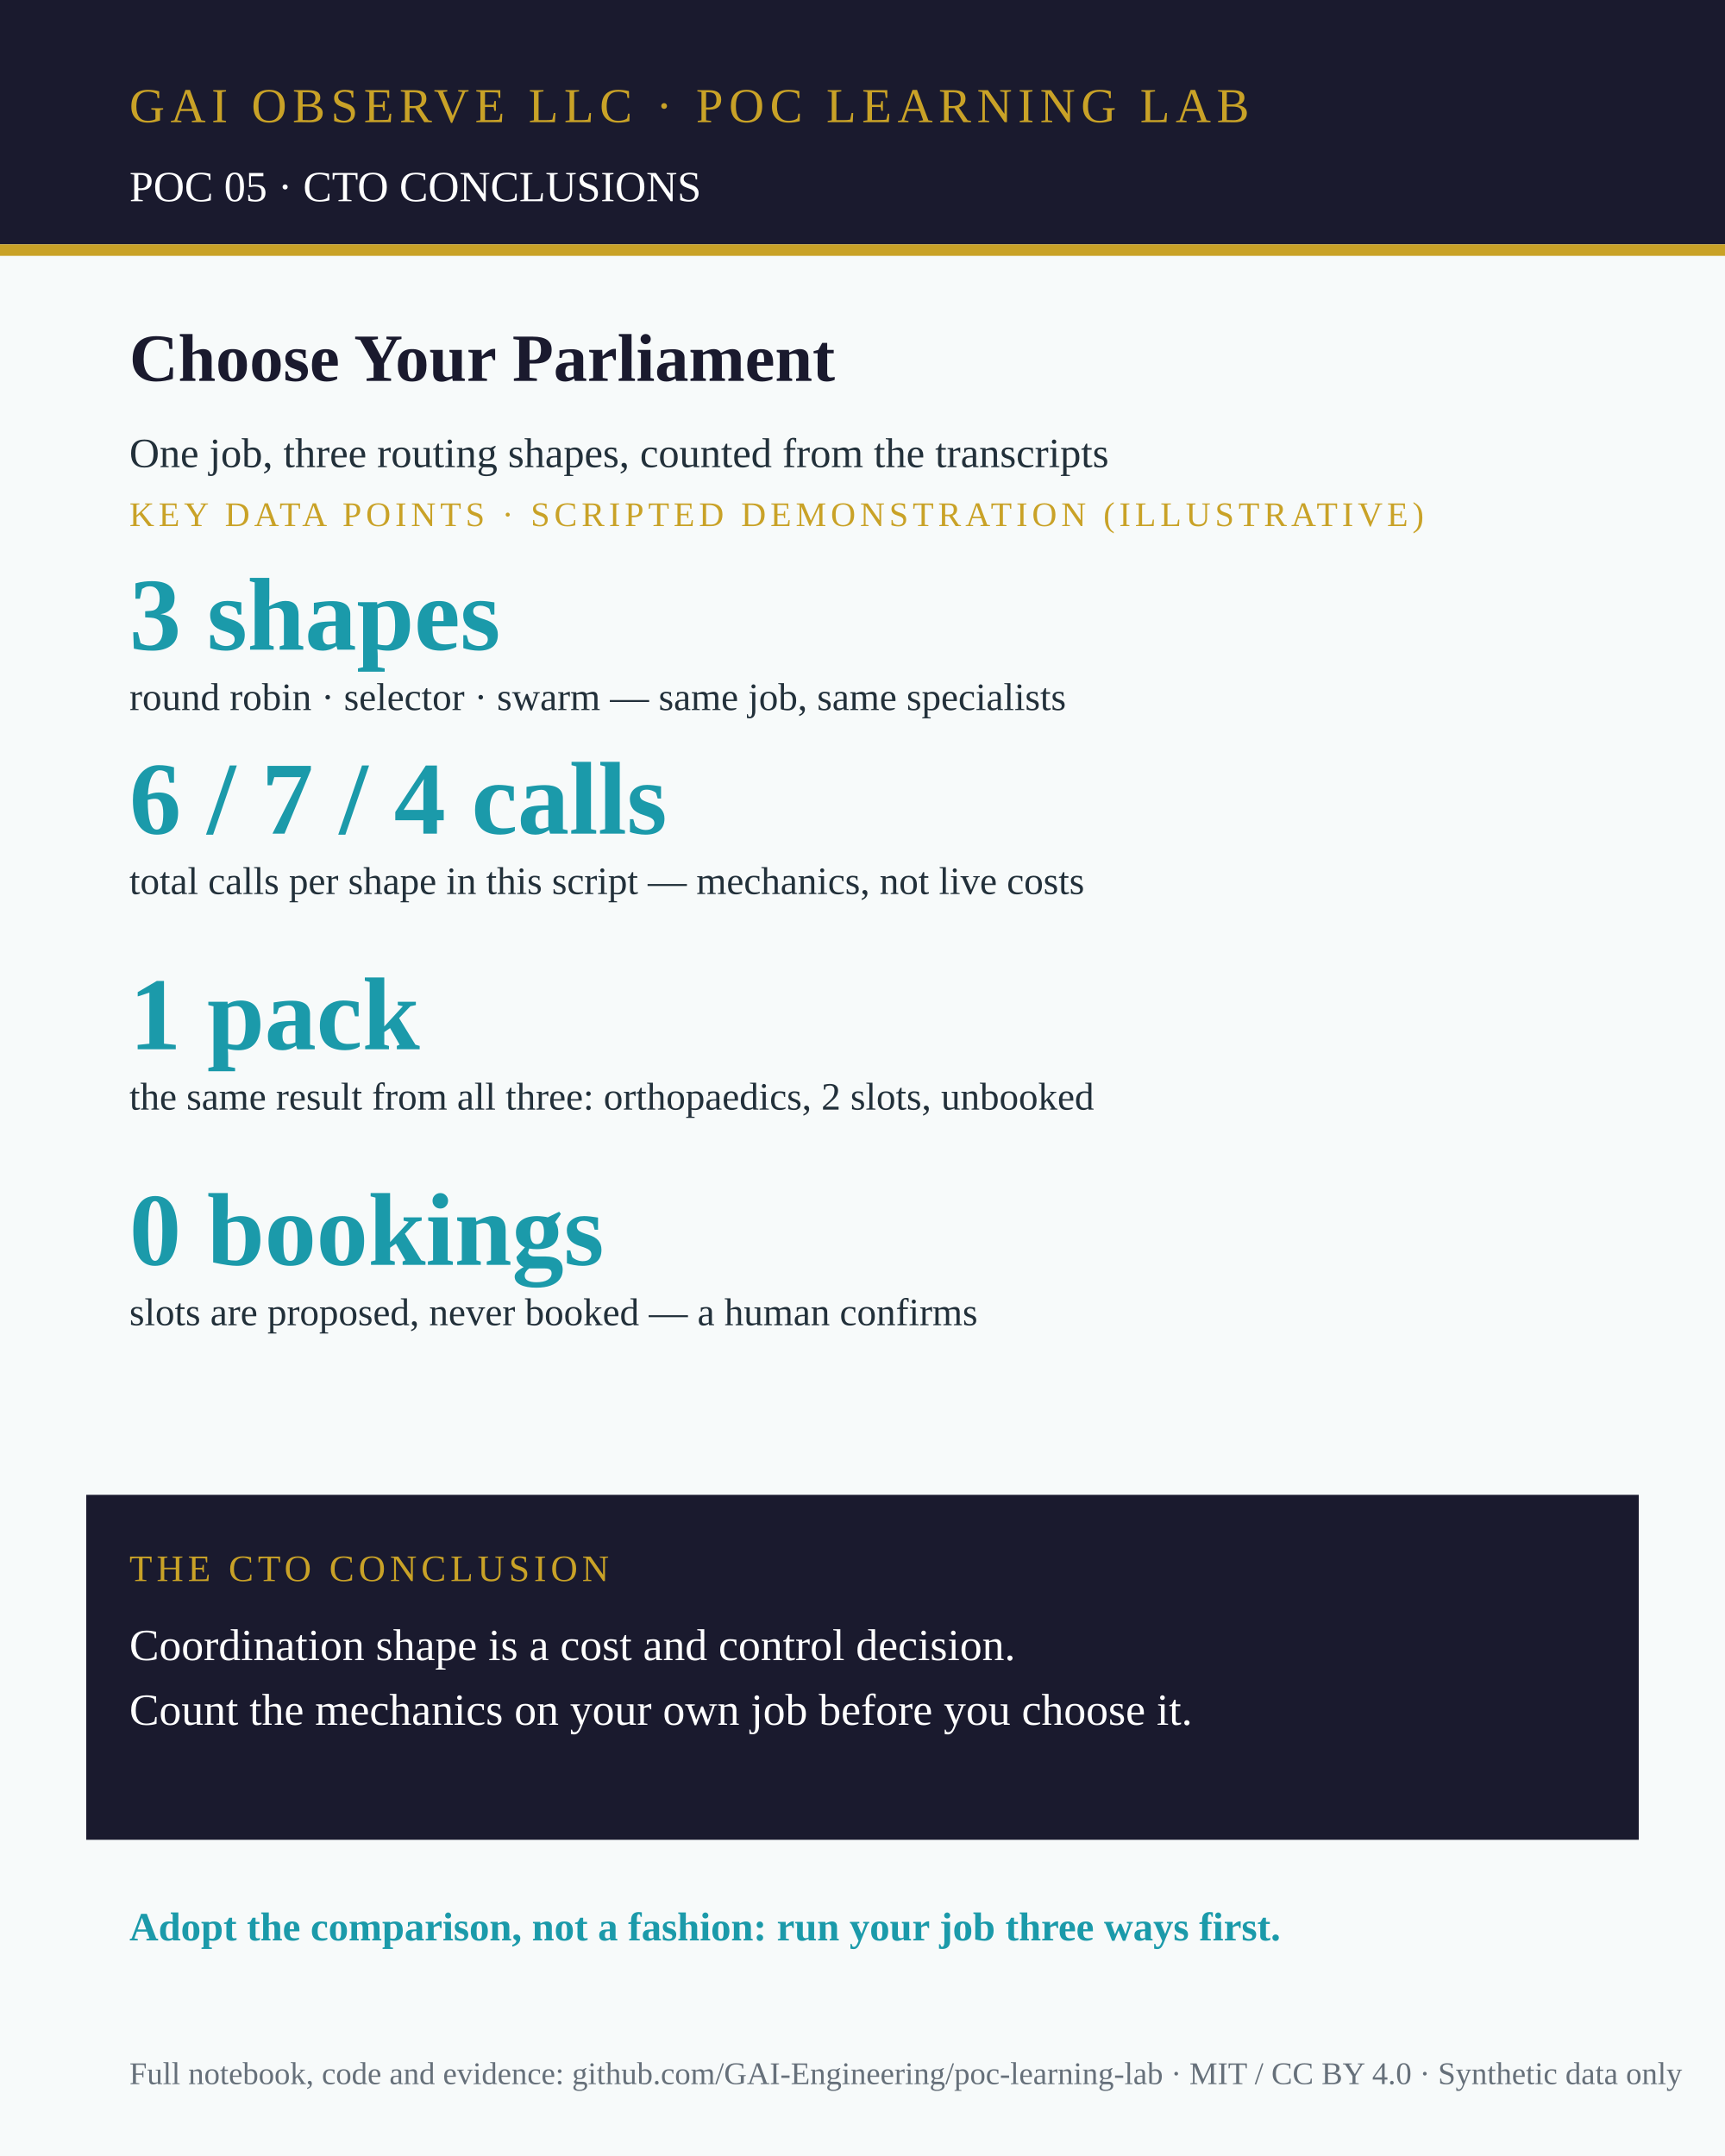
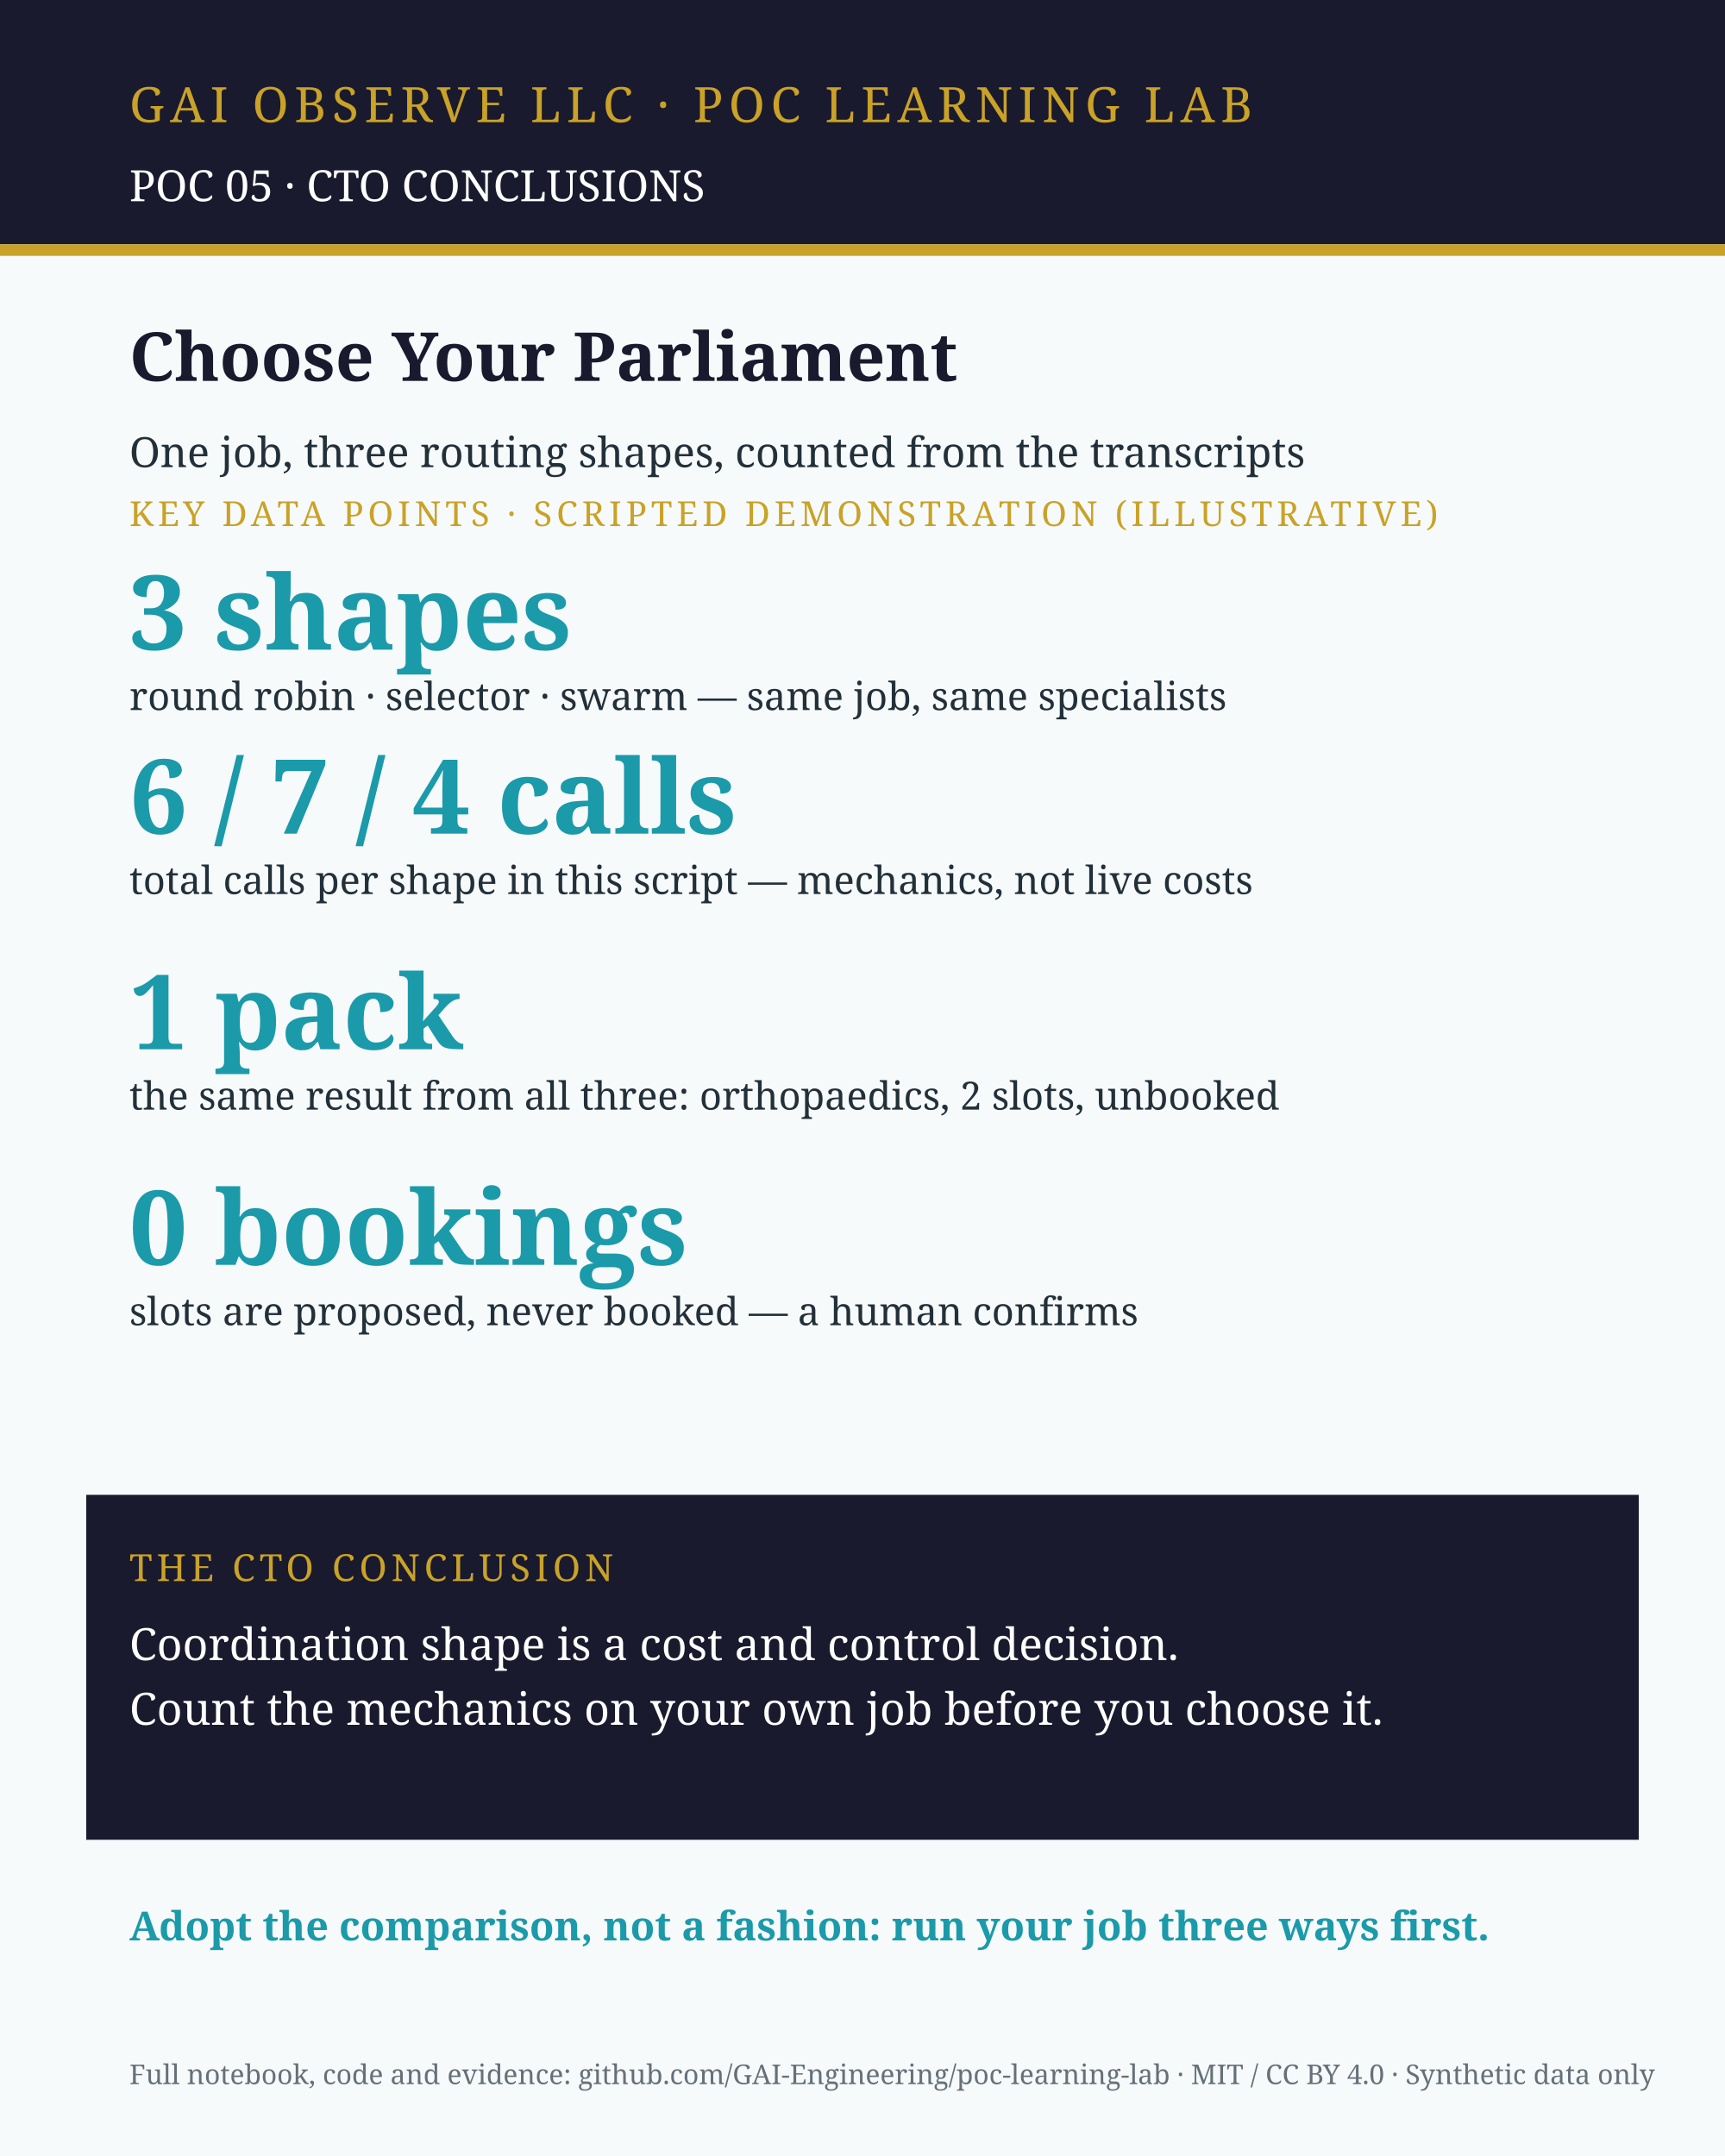
- <svg xmlns="http://www.w3.org/2000/svg" width="1200" height="1500" viewBox="0 0 1200 1500">
+ <svg xmlns="http://www.w3.org/2000/svg" width="1200" height="1500" viewBox="0 0 1200 1500" font-family="Georgia, 'Noto Serif', 'DejaVu Serif', serif">
  <rect width="1200" height="1500" fill="#F7FAFA" />
  <rect width="1200" height="170" fill="#1A1A2E" />
  <rect y="170" width="1200" height="8" fill="#C9A227" />
  <text x="90" y="85" font-size="34" letter-spacing="4" fill="#C9A227">GAI OBSERVE LLC · POC LEARNING LAB</text>
  <text x="90" y="140" font-size="30" fill="#FFFFFF">POC 05 · CTO CONCLUSIONS</text>
  <text x="90" y="265" font-size="47" font-weight="700" fill="#1A1A2E">Choose Your Parliament</text>
  <text x="90" y="325" font-size="29" fill="#22303A">One job, three routing shapes, counted from the transcripts</text>
  <text x="90" y="366" font-size="24" letter-spacing="3" fill="#C9A227">KEY DATA POINTS · SCRIPTED DEMONSTRATION (ILLUSTRATIVE)</text>
  <text x="90" y="452" font-size="72" font-weight="700" fill="#1B9AAA">3 shapes</text>
  <text x="90" y="494" font-size="27" fill="#22303A">round robin · selector · swarm — same job, same specialists</text>
  <text x="90" y="580" font-size="72" font-weight="700" fill="#1B9AAA">6 / 7 / 4 calls</text>
  <text x="90" y="622" font-size="27" fill="#22303A">total calls per shape in this script — mechanics, not live costs</text>
  <text x="90" y="730" font-size="72" font-weight="700" fill="#1B9AAA">1 pack</text>
  <text x="90" y="772" font-size="27" fill="#22303A">the same result from all three: orthopaedics, 2 slots, unbooked</text>
  <text x="90" y="880" font-size="72" font-weight="700" fill="#1B9AAA">0 bookings</text>
  <text x="90" y="922" font-size="27" fill="#22303A">slots are proposed, never booked — a human confirms</text>
  <rect x="60" y="1040" width="1080" height="240" fill="#1A1A2E" />
  <text x="90" y="1100" font-size="26" letter-spacing="3" fill="#C9A227">THE CTO CONCLUSION</text>
  <text x="90" y="1155" font-size="31" fill="#FFFFFF">Coordination shape is a cost and control decision.</text>
  <text x="90" y="1200" font-size="31" fill="#FFFFFF">Count the mechanics on your own job before you choose it.</text>
  <text x="90" y="1350" font-size="28" font-weight="600" fill="#1B9AAA">Adopt the comparison, not a fashion: run your job three ways first.</text>
-   <text x="90" y="1450" font-size="22" fill="#66707A">Full notebook, code and evidence: github.com/GAI-Engineering/poc-learning-lab · MIT / CC BY 4.0 · Synthetic data only</text>
+   <text x="90" y="1450" font-size="19" fill="#66707A">Full notebook, code and evidence: github.com/GAI-Engineering/poc-learning-lab · MIT / CC BY 4.0 · Synthetic data only</text>
</svg>
